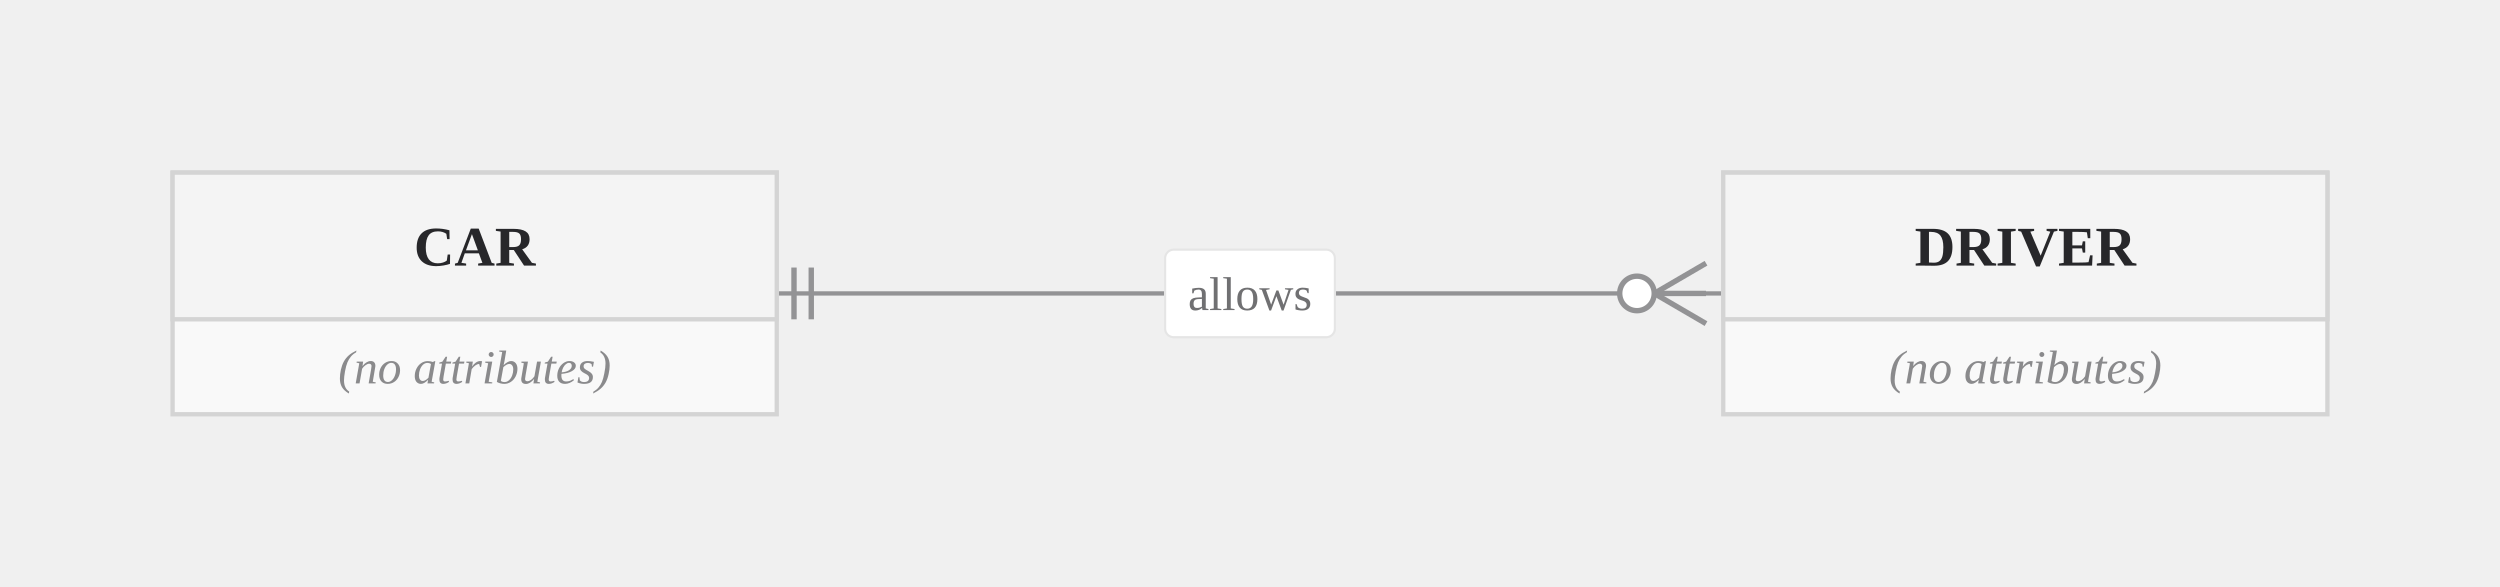
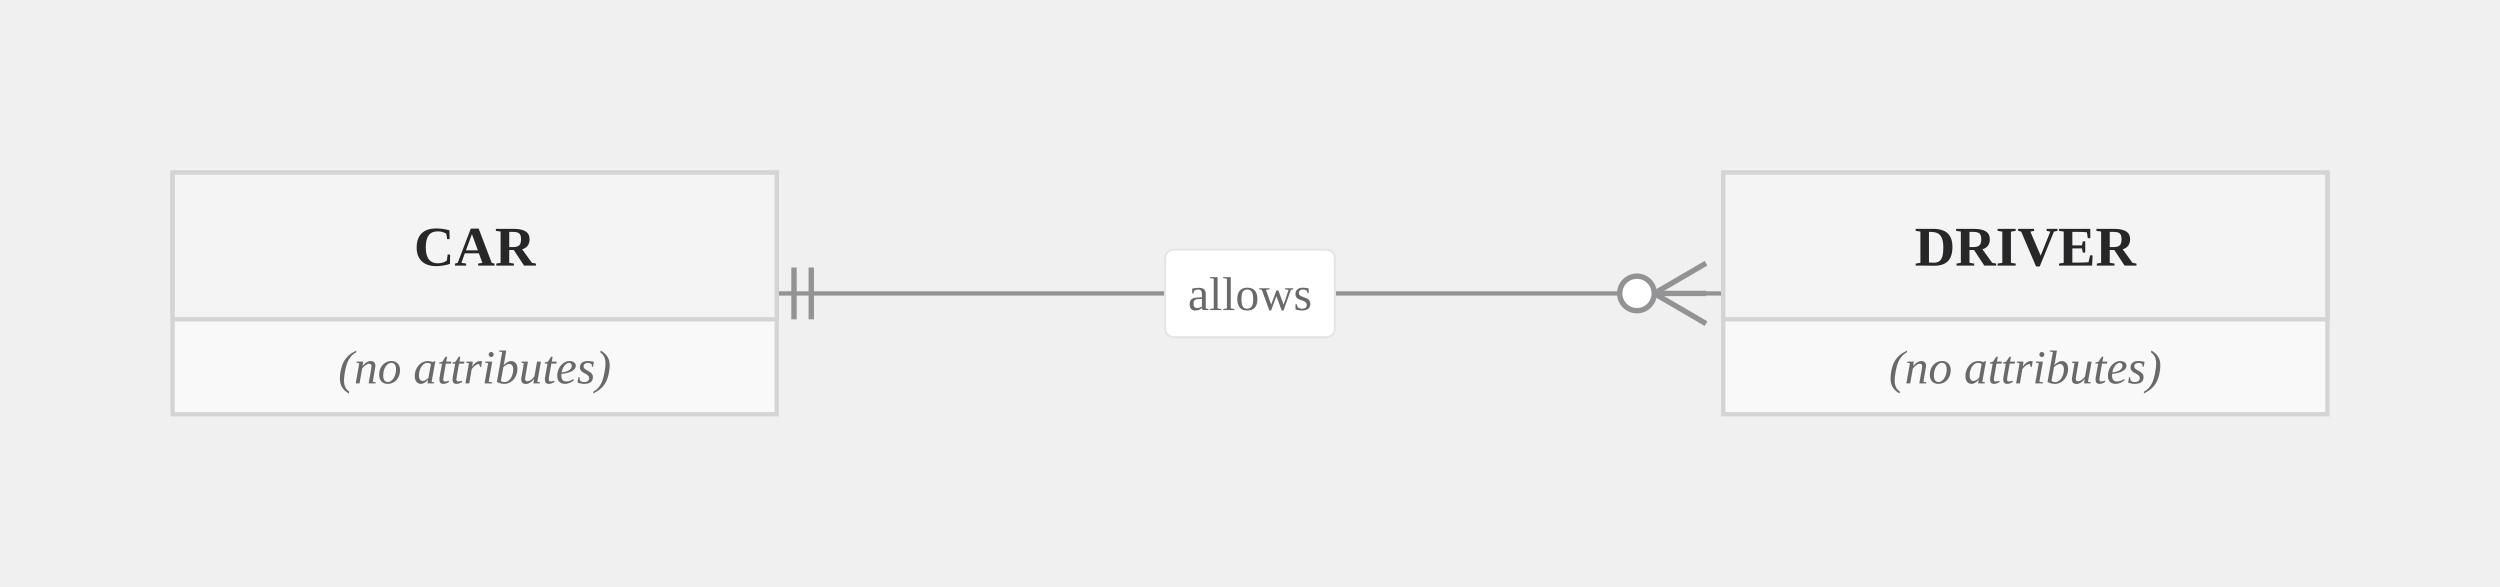
- <svg xmlns="http://www.w3.org/2000/svg" width="579.35" height="136" viewBox="0 0 579.35 136" style="--bg:#FFFFFF;--fg:#27272A;--font:Inter;background:#FFFFFF">
+ <svg xmlns="http://www.w3.org/2000/svg" width="579.35" height="136" viewBox="0 0 579.35 136" style="--bg:#FFFFFF;--fg:#27272A;--font:Inter;background:#FFFFFF" class="am-x8aryv">
  <style>
-   text { font-family: var(--font, 'Inter'), system-ui, sans-serif; }
-   .mono { font-family: 'JetBrains Mono', 'SF Mono', 'Fira Code', ui-monospace, monospace; }
-   svg {
+   .am-x8aryv text { font-family: var(--font, 'Inter'), system-ui, sans-serif; }
+   .am-x8aryv .mono { font-family: 'JetBrains Mono', 'SF Mono', 'Fira Code', ui-monospace, monospace; }
+   svg.am-x8aryv {
    /* Derived from --bg and --fg (overridable via --line, --accent, etc.) */
    --_text:          #27272A;
    --_text-sec:      #575759;
    --_text-muted:    #707072;
    --_text-faint:    #8a8a8c;
    --_line:          #939395;
    --_arrow:         #47474a;
    --_node-fill:     #f9f9f9;
    --_node-stroke:   #d4d4d4;
    --_group-fill:    #FFFFFF;
    --_group-hdr:     #f4f4f4;
    --_inner-stroke:  #e5e5e5;
    --_key-badge:     #e9e9ea;
  }
</style>
  <defs>
</defs>
  <polyline class="er-relationship" data-from="CAR" data-to="DRIVER" data-cardinality1="one" data-cardinality2="zero-many" data-identifying="true" data-label="allows" points="180,68 399.35,68" fill="none" stroke="#939395" stroke-width="1" data-relationship="identifying" data-direction="undirected" data-id="rel:CAR-DRIVER#0" data-role="relationship" role="graphics-symbol" aria-roledescription="relation" aria-label="CAR to DRIVER: allows" />
  <g class="entity" data-id="CAR" data-label="CAR" data-role="entity">
    <rect x="40" y="40" width="140" height="56" rx="0" ry="0" fill="#f9f9f9" stroke="#d4d4d4" stroke-width="1" data-id="entity-rect:CAR" data-role="entity" />
    <path d="M40,40 H180 V74 H40 Z" fill="#f4f4f4" stroke="#d4d4d4" stroke-width="1" />
    <text x="110" y="57" text-anchor="middle" font-size="13" font-weight="700" fill="#27272A" dy="4.55" textLength="30.03" lengthAdjust="spacingAndGlyphs" data-font-metrics="deterministic-fit">CAR</text>
    <line x1="40" y1="74" x2="180" y2="74" stroke="#d4d4d4" stroke-width="0.75" />
-     <text x="110" y="85" text-anchor="middle" dy="0.35em" font-size="11" fill="#8a8a8c" font-style="italic" data-id="entity-empty:CAR" data-role="attribute" textLength="65.208" lengthAdjust="spacingAndGlyphs" data-font-metrics="deterministic-fit">(no attributes)</text>
+     <text x="110" y="85" text-anchor="middle" dy="0.35em" font-size="11" fill="#69696c" font-style="italic" data-id="entity-empty:CAR" data-role="attribute" textLength="65.208" lengthAdjust="spacingAndGlyphs" data-font-metrics="deterministic-fit">(no attributes)</text>
  </g>
  <g class="entity" data-id="DRIVER" data-label="DRIVER" data-role="entity">
    <rect x="399.35" y="40" width="140" height="56" rx="0" ry="0" fill="#f9f9f9" stroke="#d4d4d4" stroke-width="1" data-id="entity-rect:DRIVER" data-role="entity" />
    <path d="M399.35,40 H539.35 V74 H399.35 Z" fill="#f4f4f4" stroke="#d4d4d4" stroke-width="1" />
    <text x="469.35" y="57" text-anchor="middle" font-size="13" font-weight="700" fill="#27272A" dy="4.55" textLength="51.87" lengthAdjust="spacingAndGlyphs" data-font-metrics="deterministic-fit">DRIVER</text>
    <line x1="399.35" y1="74" x2="539.35" y2="74" stroke="#d4d4d4" stroke-width="0.75" />
-     <text x="469.35" y="85" text-anchor="middle" dy="0.35em" font-size="11" fill="#8a8a8c" font-style="italic" data-id="entity-empty:DRIVER" data-role="attribute" textLength="65.208" lengthAdjust="spacingAndGlyphs" data-font-metrics="deterministic-fit">(no attributes)</text>
+     <text x="469.35" y="85" text-anchor="middle" dy="0.35em" font-size="11" fill="#69696c" font-style="italic" data-id="entity-empty:DRIVER" data-role="attribute" textLength="65.208" lengthAdjust="spacingAndGlyphs" data-font-metrics="deterministic-fit">(no attributes)</text>
  </g>
  <line x1="184" y1="62" x2="184" y2="74" stroke="#939395" stroke-width="1.25" data-id="card:CAR-DRIVER#0:1" data-role="cardinality" />
  <line x1="188" y1="62" x2="188" y2="74" stroke="#939395" stroke-width="1.25" />
  <line x1="395.35" y1="75" x2="383.35" y2="68" stroke="#939395" stroke-width="1.25" data-id="card:CAR-DRIVER#0:2" data-role="cardinality" />
  <line x1="395.35" y1="68" x2="383.35" y2="68" stroke="#939395" stroke-width="1.25" />
  <line x1="395.35" y1="61" x2="383.35" y2="68" stroke="#939395" stroke-width="1.25" />
  <circle cx="379.35" cy="68" r="4" fill="#FFFFFF" stroke="#939395" stroke-width="1.25" />
  <rect x="270" y="57.85" width="39.35" height="20.3" rx="2" ry="2" fill="#FFFFFF" stroke="#e5e5e5" stroke-width="0.5" />
-   <text x="289.675" y="68" text-anchor="middle" font-size="11" font-weight="400" fill="#707072" dy="3.85" textLength="31.35" lengthAdjust="spacingAndGlyphs" data-font-metrics="deterministic-fit">allows</text>
+   <text x="289.675" y="68" text-anchor="middle" font-size="11" font-weight="400" fill="#69696c" dy="3.85" textLength="31.35" lengthAdjust="spacingAndGlyphs" data-font-metrics="deterministic-fit">allows</text>
</svg>
